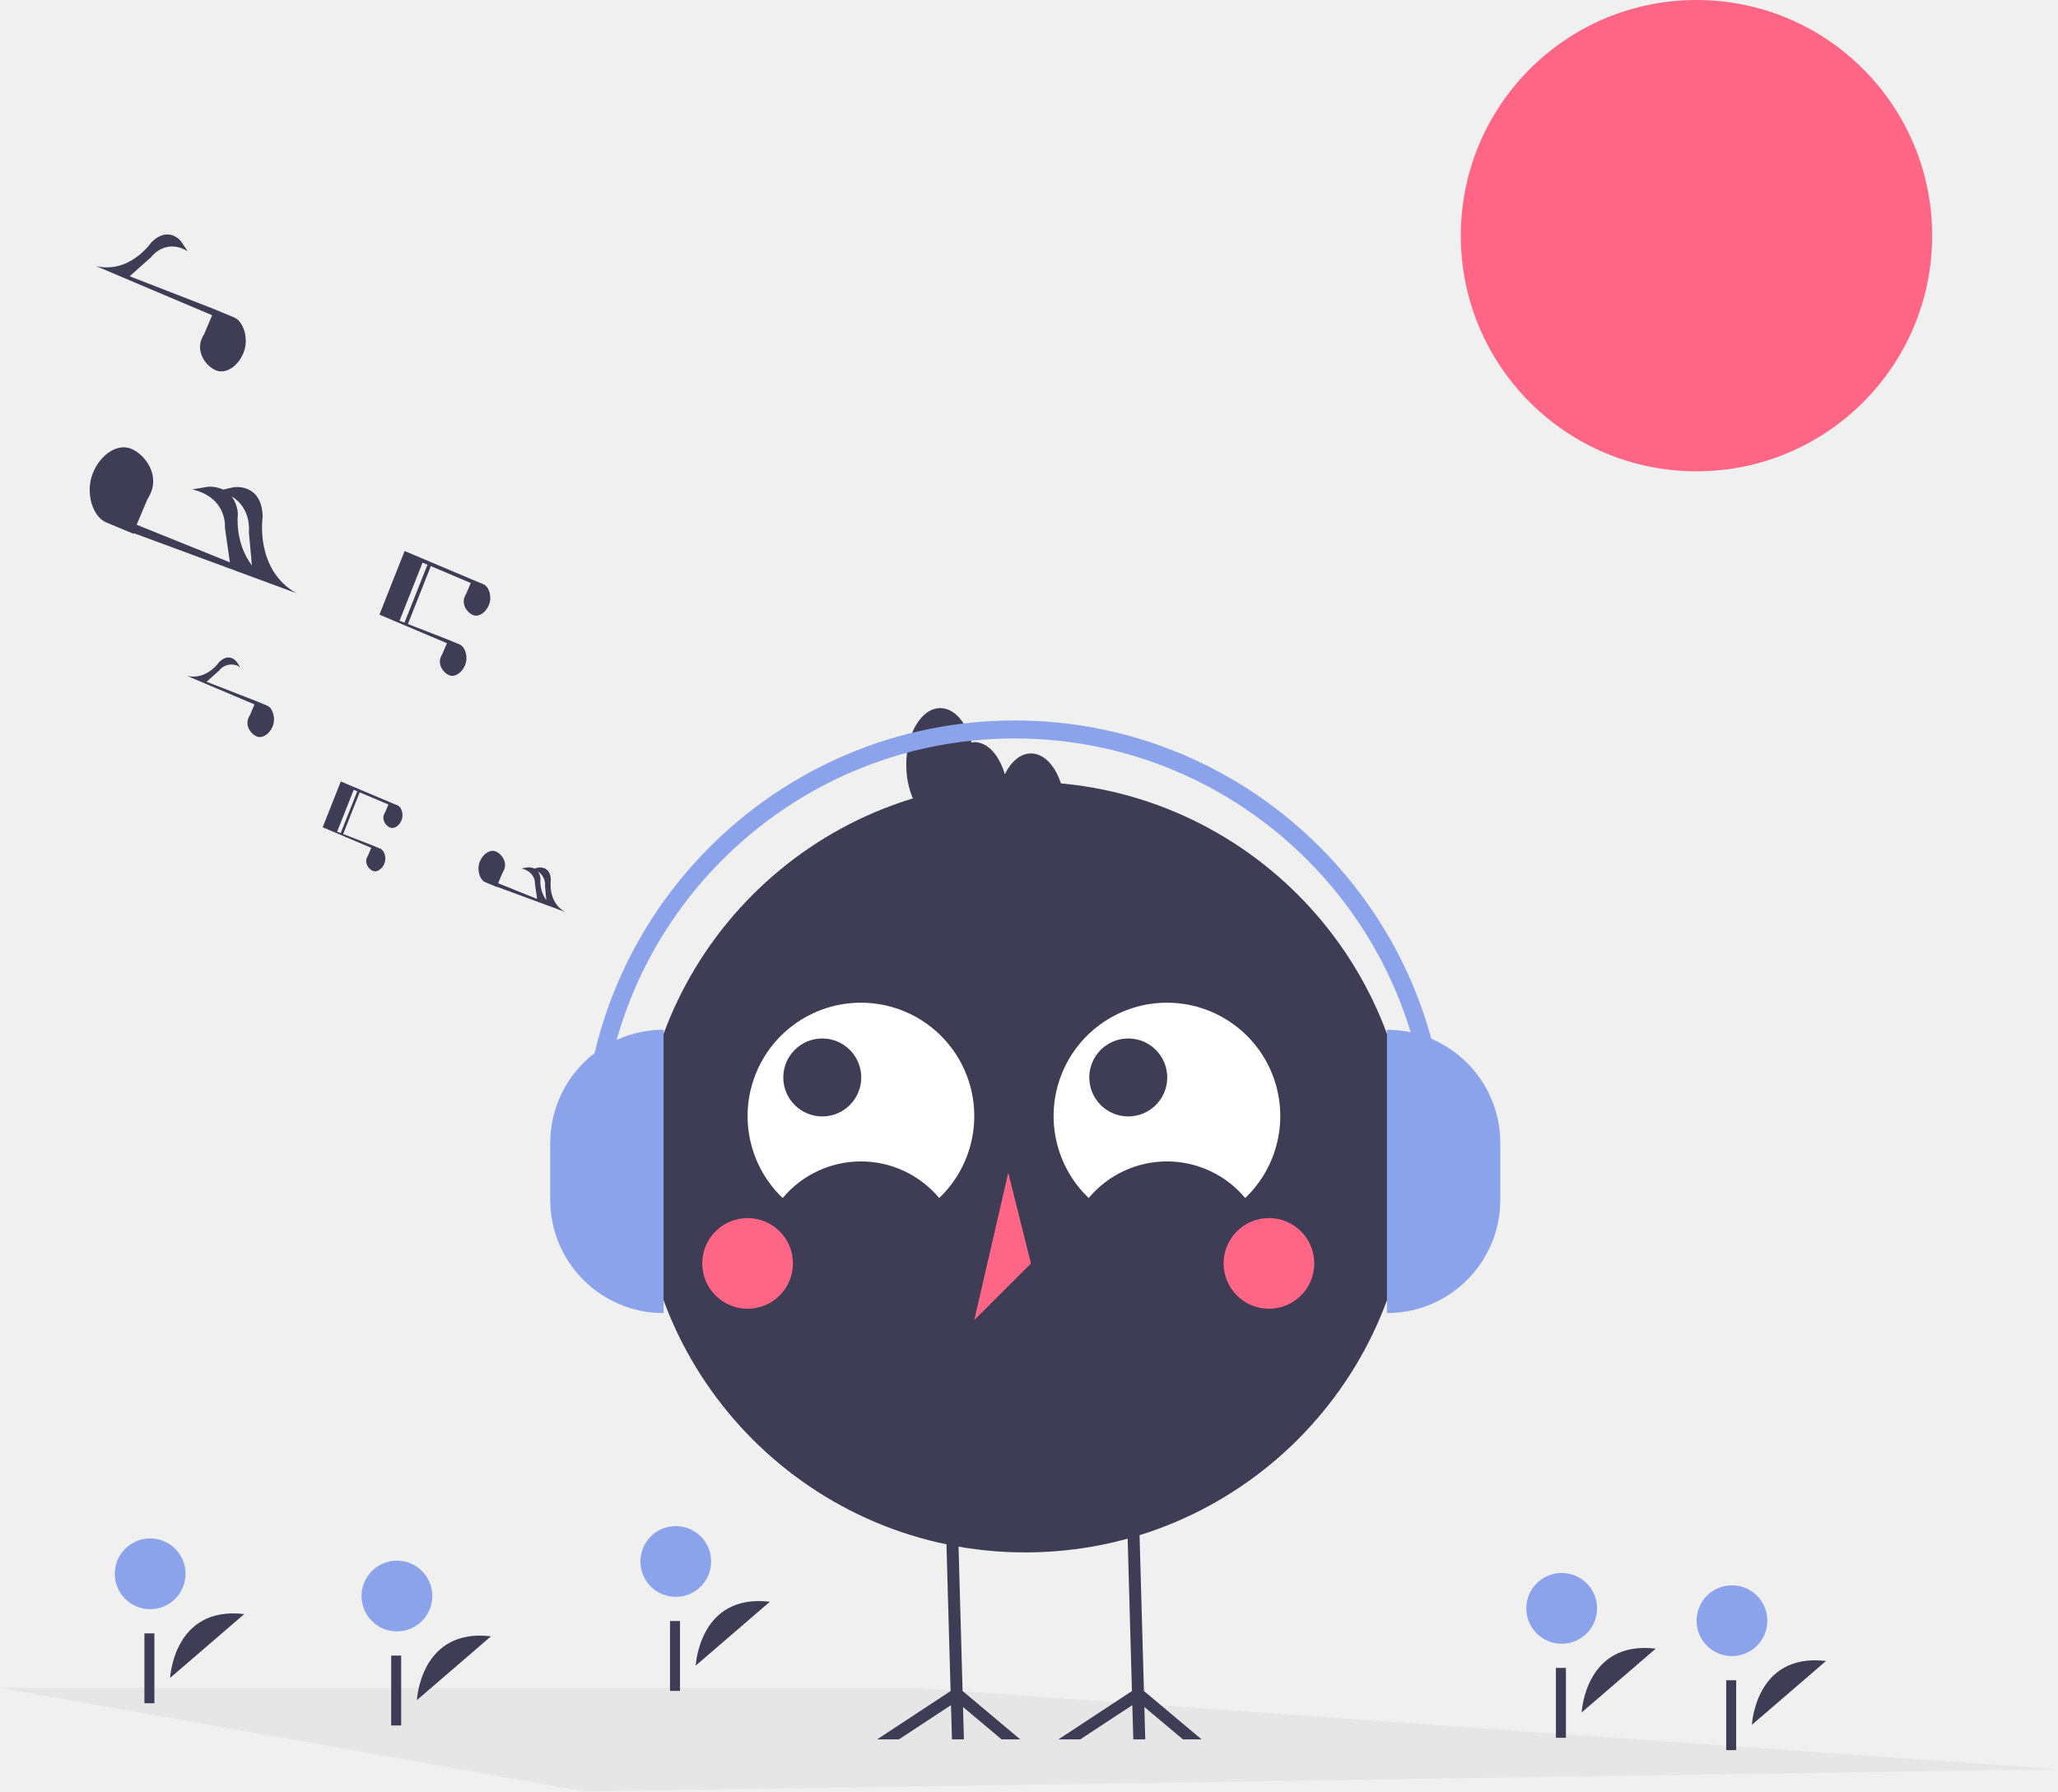
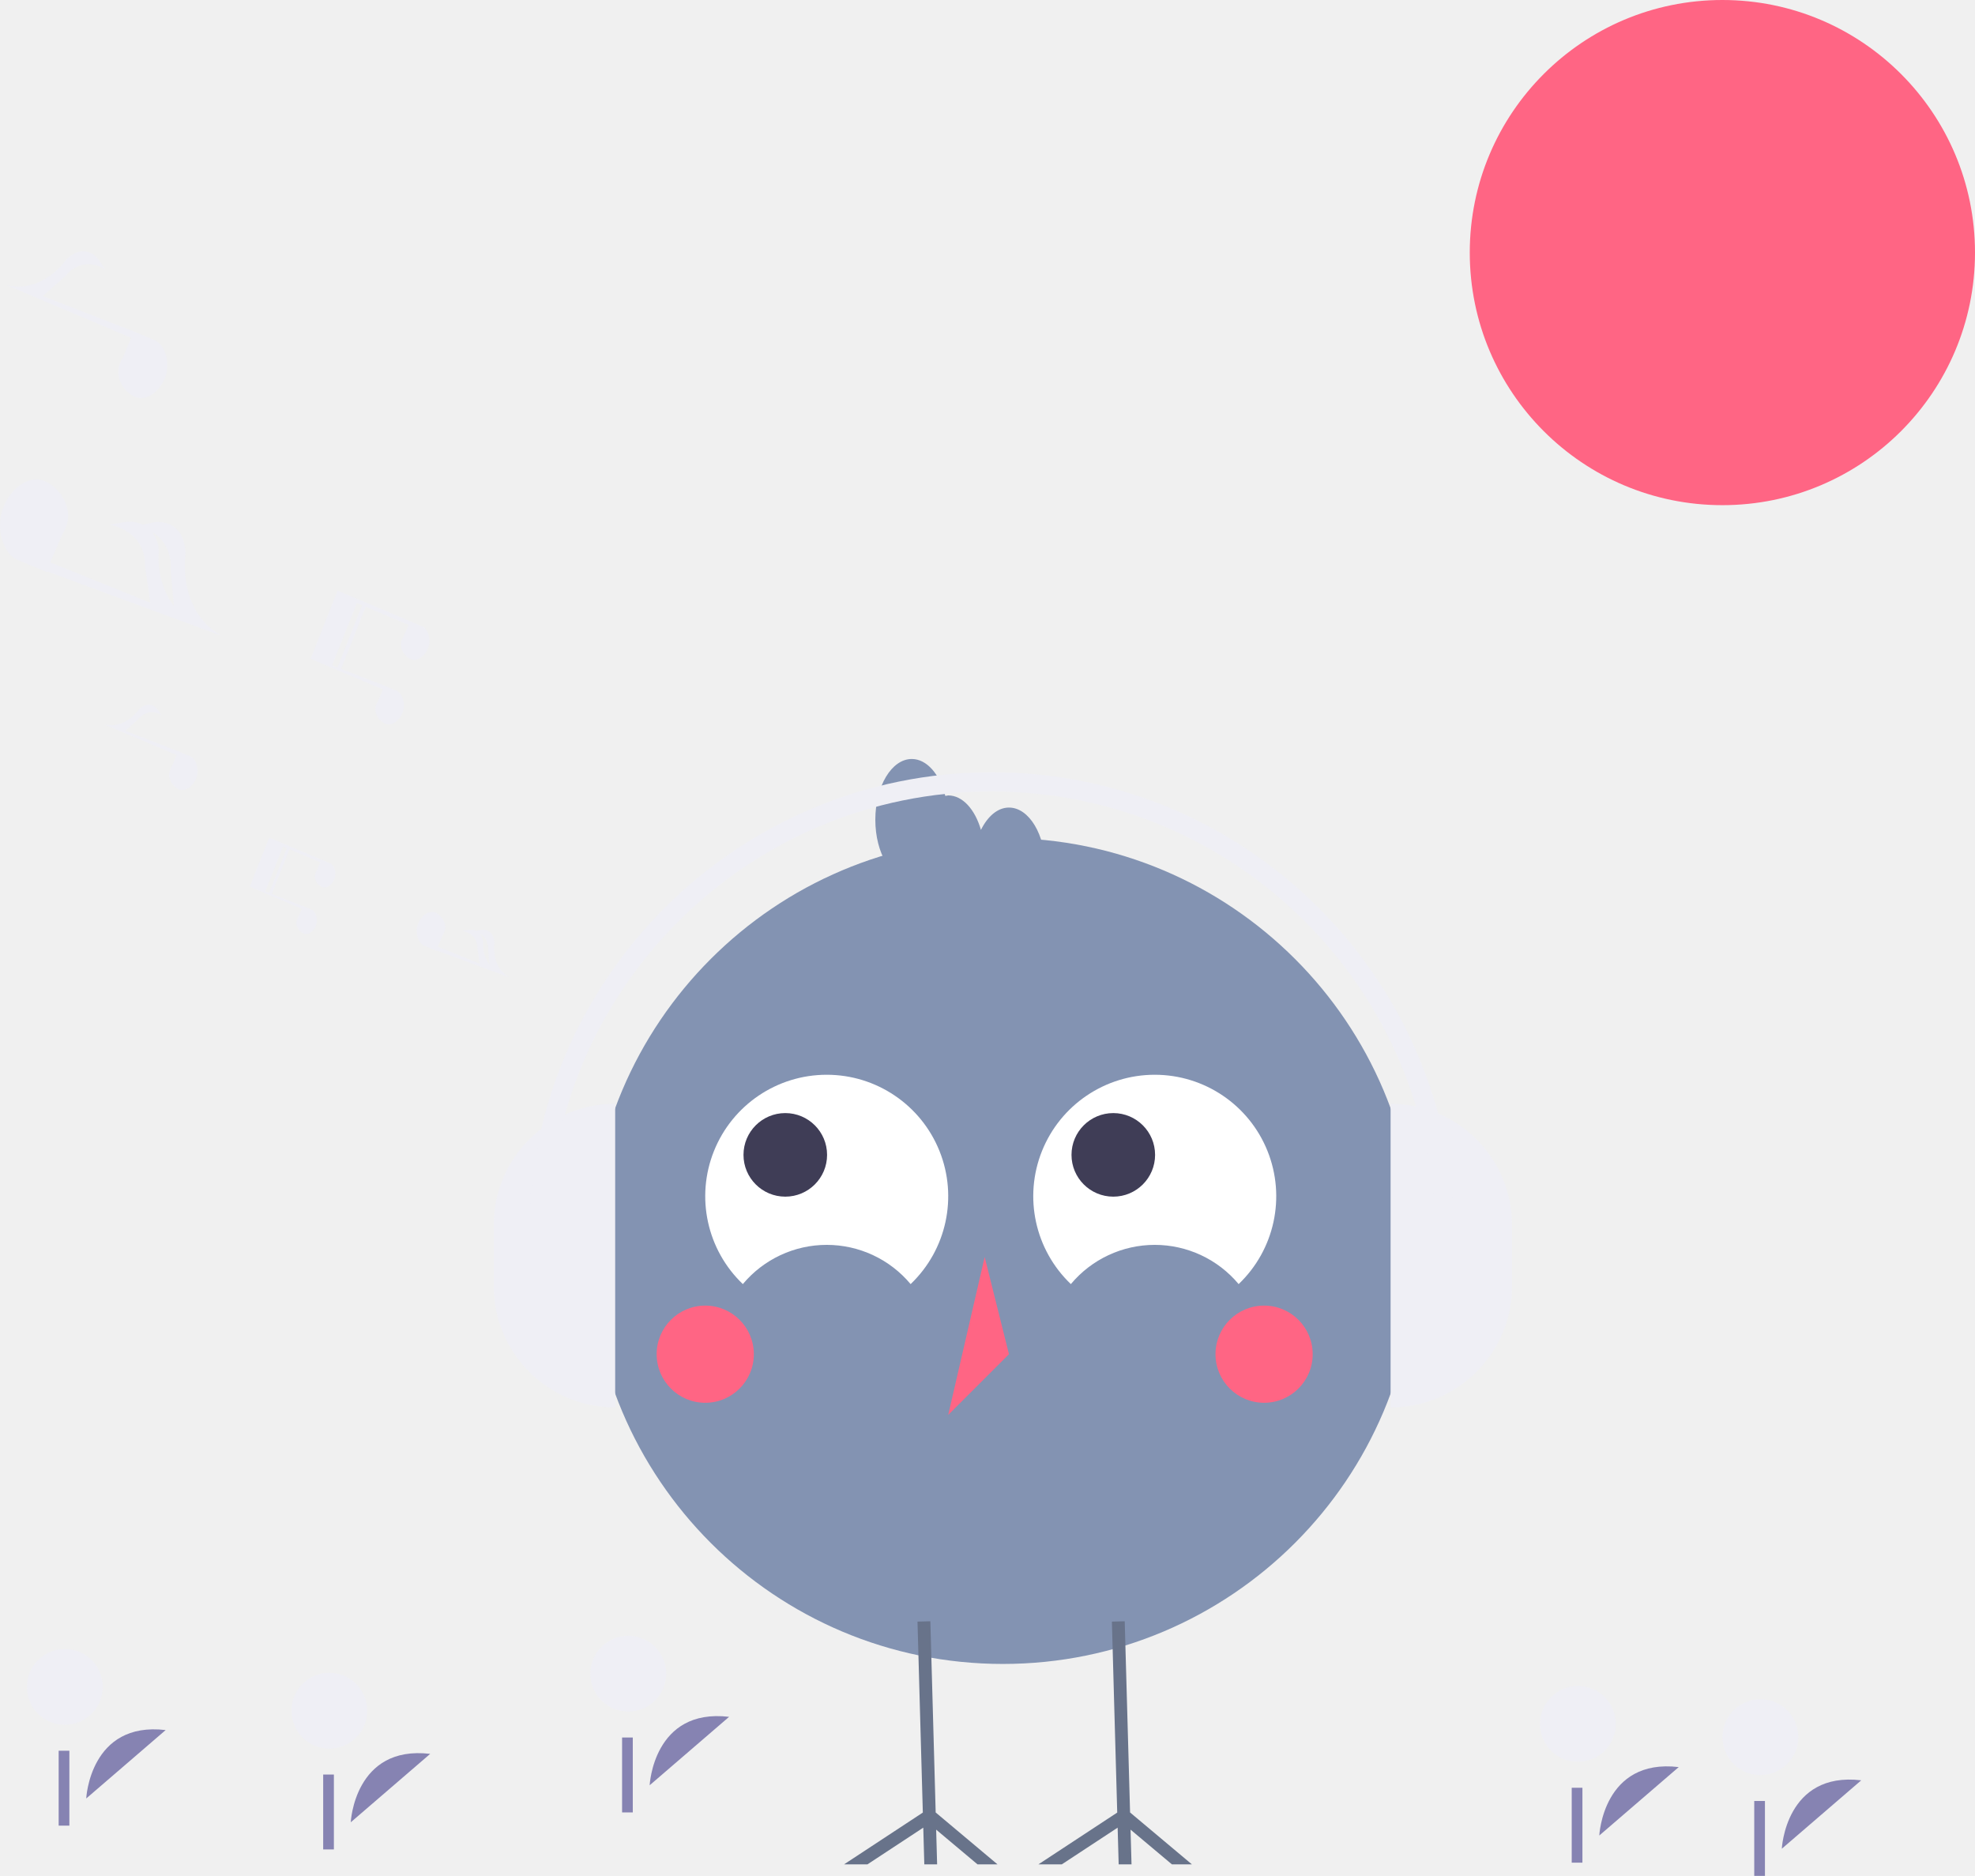
- <svg xmlns="http://www.w3.org/2000/svg" data-name="Layer 1" width="887.772" height="772.831" viewBox="0 0 887.772 772.831">
-   <polygon points="887.772 763.25 252.263 772.831 0 728.121 393.817 728.121 887.772 763.25" fill="#e6e6e6" />
-   <circle cx="731.822" cy="101.66" r="101.66" fill="#ff6584" />
-   <path d="M335.954,797.02s1.487-31.159,31.971-27.537" transform="translate(-156.1139 -63.58465)" fill="#3f3d56" />
-   <circle cx="171.227" cy="688.526" r="15.257" fill="#8aa3ea" />
-   <rect x="168.744" y="714.218" width="4.307" height="30.147" fill="#3f3d56" />
-   <path d="M838.401,802.342s1.487-31.159,31.971-27.537" transform="translate(-156.1139 -63.58465)" fill="#3f3d56" />
-   <circle cx="673.673" cy="693.849" r="15.257" fill="#8aa3ea" />
-   <rect x="671.191" y="719.541" width="4.307" height="30.147" fill="#3f3d56" />
-   <path d="M911.851,807.665s1.487-31.159,31.971-27.537" transform="translate(-156.1139 -63.58465)" fill="#3f3d56" />
-   <circle cx="747.124" cy="699.171" r="15.257" fill="#8aa3ea" />
-   <rect x="744.642" y="724.863" width="4.307" height="30.147" fill="#3f3d56" />
-   <path d="M456.243,782.116s1.487-31.159,31.971-27.537" transform="translate(-156.1139 -63.58465)" fill="#3f3d56" />
-   <circle cx="291.516" cy="673.623" r="15.257" fill="#8aa3ea" />
-   <rect x="289.033" y="699.315" width="4.307" height="30.147" fill="#3f3d56" />
-   <path d="M229.504,787.439s1.487-31.159,31.971-27.537" transform="translate(-156.1139 -63.58465)" fill="#3f3d56" />
-   <circle cx="64.776" cy="678.946" r="15.257" fill="#8aa3ea" />
-   <rect x="62.294" y="704.638" width="4.307" height="30.147" fill="#3f3d56" />
-   <circle cx="442.277" cy="503.482" r="166.228" fill="#3f3d56" />
-   <path d="M493.74,580.41a43.988,43.988,0,0,1,67.519,0,48.891,48.891,0,1,0-67.519,0Z" transform="translate(-156.1139 -63.58465)" fill="#fff" />
-   <path d="M625.745,580.41a43.988,43.988,0,0,1,67.519,0,48.891,48.891,0,1,0-67.519,0Z" transform="translate(-156.1139 -63.58465)" fill="#fff" />
-   <circle cx="354.707" cy="464.814" r="16.818" fill="#3f3d56" />
-   <circle cx="486.707" cy="464.814" r="16.818" fill="#3f3d56" />
-   <circle cx="322.495" cy="545.039" r="19.556" fill="#ff6584" />
-   <circle cx="547.392" cy="545.039" r="19.556" fill="#ff6584" />
-   <polygon points="434.943 505.926 420.276 569.484 444.721 545.039 434.943 505.926" fill="#ff6584" />
-   <polygon points="510.307 750.38 493.655 736.404 494.043 750.38 488.871 750.38 488.458 735.602 465.975 750.38 456.563 750.38 488.29 729.526 487.061 685.737 486.143 652.666 491.302 652.524 492.233 685.737 493.461 729.487 518.348 750.38 510.307 750.38" fill="#3f3d56" />
-   <polygon points="432.076 750.38 415.424 736.404 415.812 750.38 410.654 750.38 410.24 735.602 387.757 750.38 378.345 750.38 410.059 729.526 408.831 685.737 407.913 652.666 413.084 652.524 414.015 685.737 415.23 729.487 440.118 750.38 432.076 750.38" fill="#3f3d56" />
-   <path d="M600.835,388.616c-4.561,0-8.585,3.543-11.275,8.985-2.371-8.183-7.353-13.874-13.17-13.874a8.847,8.847,0,0,0-1.174.197c-2.236-8.737-7.434-14.864-13.493-14.864-8.101,0-14.667,10.945-14.667,24.445s6.567,24.445,14.667,24.445a8.847,8.847,0,0,0,1.174-.197c2.236,8.737,7.434,14.864,13.493,14.864,4.561,0,8.585-3.543,11.275-8.985,2.371,8.183,7.353,13.874,13.17,13.874,8.101,0,14.667-10.945,14.667-24.445S608.936,388.616,600.835,388.616Z" transform="translate(-156.1139 -63.58465)" fill="#3f3d56" />
-   <path d="M393.474,507.833h0a48.891,48.891,0,0,1,48.891,48.891v24.445a48.891,48.891,0,0,1-48.891,48.891h0a0,0,0,0,1,0,0V507.833A0,0,0,0,1,393.474,507.833Z" transform="translate(679.7238 1074.308) rotate(180)" fill="#8aa3ea" />
-   <path d="M598.303,444.248h0A48.891,48.891,0,0,1,647.194,493.139v24.445a48.891,48.891,0,0,1-48.891,48.891h0a0,0,0,0,1,0,0V444.248A0,0,0,0,1,598.303,444.248Z" fill="#8aa3ea" />
-   <path d="M780.037,560.565H772.279c0-98.377-80.036-178.414-178.414-178.414-98.377,0-178.414,80.036-178.414,178.414H407.695c0-102.655,83.516-186.171,186.171-186.171C696.521,374.394,780.037,457.91,780.037,560.565Z" transform="translate(-156.1139 -63.58465)" fill="#8aa3ea" />
-   <polygon points="131.69 367.997 131.69 367.997 131.69 367.997 131.69 367.997" fill="#3f3d56" />
-   <path d="M327.661,411.058l.001-.003-3.644-1.518-15.377-6.5-5.512-2.33-.423,1.068h0l-7.404,18.694L316.14,429.288l.109.099-1.404,3.311a5.862,5.862,0,0,0-.49.955c-.984,2.484.874,4.954,2.63,5.649s3.977-.754,4.961-3.237c.97-2.45.022-5.562-1.689-6.314l.002-.003-3.644-1.518-12.467-4.846,7.123-17.985-1.056-.418-7.126,17.992-1.542-.599,7.154-18.062.188.08,14.654,6.202.109.099-1.404,3.311a5.851,5.851,0,0,0-.49.955c-.984,2.484.874,4.954,2.63,5.649s3.977-.754,4.961-3.237C330.321,414.922,329.372,411.81,327.661,411.058Z" transform="translate(-156.1139 -63.58465)" fill="#3f3d56" />
-   <path d="M399.781,456.952c-7.564-4.325-6.05-13.815-6.05-13.815-.19-6.165-5.284-5.293-5.284-5.293l-1.854.423a5.629,5.629,0,0,0-2.757-.51l-2.82.475c6.421,1.509,5.894,6.881,5.894,6.881l.9,6.281-16.826-6.788,1.932-4.555a8.129,8.129,0,0,0,.68-1.327c1.366-3.449-1.214-6.881-3.653-7.846-2.439-.966-5.524,1.047-6.89,4.496-1.347,3.402-.03,7.725,2.346,8.769l-.002.004,5.062,2.108.038-.119Zm-8.544-11.036.54,6.012a13.867,13.867,0,0,1-2.526-9.207,5.823,5.823,0,0,0-1.127-3.225A6.831,6.831,0,0,1,391.237,445.916Z" transform="translate(-156.1139 -63.58465)" fill="#3f3d56" />
-   <path d="M271.433,368.041l.002-.004-5.062-2.108-21.154-8.223,5.339-4.75a6.744,6.744,0,0,1,9.217-1.51l-1.657-2.462s-3.115-4.124-7.475.239c0,0-5.395,7.953-13.869,5.926l28.94,12.249.152.138-1.95,4.598a8.124,8.124,0,0,0-.68,1.327c-1.366,3.449,1.214,6.88,3.653,7.846s5.524-1.047,6.89-4.496C275.127,373.407,273.81,369.085,271.433,368.041Z" transform="translate(-156.1139 -63.58465)" fill="#3f3d56" />
-   <path d="M348.88,341.126l-1.95,4.598a8.132,8.132,0,0,0-.68,1.327c-1.366,3.449,1.214,6.88,3.653,7.846s5.524-1.047,6.89-4.496c1.348-3.402.031-7.725-2.346-8.769l.002-.004-5.062-2.108-17.315-6.731,9.893-24.98-1.466-.581-9.897,24.989-2.141-.832,9.936-25.087.262.111,20.353,8.614.152.138L357.213,319.76a8.137,8.137,0,0,0-.68,1.327c-1.366,3.449,1.214,6.881,3.653,7.847s5.524-1.047,6.89-4.497c1.348-3.402.031-7.725-2.346-8.769l.002-.004-5.062-2.108L338.985,304.812h0l-.001-0-.671-.284-7.655-3.236-10.871,27.447,28.94,12.249Zm-18.809-38.351Z" transform="translate(-156.1139 -63.58465)" fill="#3f3d56" />
-   <path d="M257.167,200.556l.004-.007-8.713-3.629-36.416-14.156,9.191-8.177s6.114-8.483,15.866-2.599l-2.852-4.239s-5.362-7.099-12.868.412c0,0-9.287,13.691-23.874,10.201l49.819,21.086.262.237-3.357,7.916a14.005,14.005,0,0,0-1.171,2.285c-2.352,5.938,2.09,11.844,6.289,13.507s9.509-1.803,11.861-7.74C263.526,209.795,261.259,202.354,257.167,200.556Z" transform="translate(-156.1139 -63.58465)" fill="#3f3d56" />
-   <path d="M283.907,319.47c-18.085-10.34-14.466-33.03-14.466-33.03-.455-14.741-12.634-12.654-12.634-12.654l-4.432,1.011a13.458,13.458,0,0,0-6.591-1.219l-6.742,1.135c15.353,3.607,14.092,16.451,14.092,16.451l2.151,15.017-40.229-16.229,4.619-10.891a19.451,19.451,0,0,0,1.627-3.173c3.266-8.247-2.903-16.451-8.735-18.76s-13.207,2.504-16.474,10.751c-3.222,8.135-.073,18.469,5.61,20.966l-.005.01,12.102,5.04.09-.285Zm-20.429-26.386,1.295,14.424c-7.596-10.083-6.043-22.062-6.043-22.062a13.925,13.925,0,0,0-2.694-7.711C264.761,282.956,263.478,293.084,263.478,293.084Z" transform="translate(-156.1139 -63.58465)" fill="#3f3d56" />
+ <svg xmlns="http://www.w3.org/2000/svg" width="794.796" height="755.01" viewBox="0 0 794.796 755.01">
+   <defs>
+     <style>
+       .cls-1 {
+         fill: #ff6584;
+       }
+ 
+       .cls-2 {
+         fill: #8683b2;
+       }
+ 
+       .cls-3 {
+         fill: #efeff5;
+       }
+ 
+       .cls-4 {
+         fill: #8393b2;
+       }
+ 
+       .cls-5 {
+         fill: #fff;
+       }
+ 
+       .cls-6 {
+         fill: #3f3d56;
+       }
+ 
+       .cls-7 {
+         fill: #68738a;
+       }
+     </style>
+   </defs>
+   <g id="happy-music" transform="translate(-38.686)">
+     <circle id="Ellipse_1" data-name="Ellipse 1" class="cls-1" cx="101.66" cy="101.66" r="101.66" transform="translate(630.162 0)" />
+     <path id="Path_2" data-name="Path 2" class="cls-2" d="M335.954,797.02s1.487-31.159,31.971-27.537" transform="translate(-156.114 -63.585)" />
+     <circle id="Ellipse_2" data-name="Ellipse 2" class="cls-3" cx="15.257" cy="15.257" r="15.257" transform="translate(155.97 673.269)" />
+     <rect id="Rectangle_1" data-name="Rectangle 1" class="cls-2" width="4.307" height="30.147" transform="translate(168.744 714.218)" />
+     <path id="Path_3" data-name="Path 3" class="cls-2" d="M838.4,802.342s1.487-31.159,31.971-27.537" transform="translate(-156.114 -63.585)" />
+     <circle id="Ellipse_3" data-name="Ellipse 3" class="cls-3" cx="15.257" cy="15.257" r="15.257" transform="translate(658.416 678.592)" />
+     <rect id="Rectangle_2" data-name="Rectangle 2" class="cls-2" width="4.307" height="30.147" transform="translate(671.191 719.541)" />
+     <path id="Path_4" data-name="Path 4" class="cls-2" d="M911.851,807.665s1.487-31.159,31.971-27.537" transform="translate(-156.114 -63.585)" />
+     <circle id="Ellipse_4" data-name="Ellipse 4" class="cls-3" cx="15.257" cy="15.257" r="15.257" transform="translate(731.867 683.914)" />
+     <rect id="Rectangle_3" data-name="Rectangle 3" class="cls-2" width="4.307" height="30.147" transform="translate(744.642 724.863)" />
+     <path id="Path_5" data-name="Path 5" class="cls-2" d="M456.243,782.116s1.487-31.159,31.971-27.537" transform="translate(-156.114 -63.585)" />
+     <circle id="Ellipse_5" data-name="Ellipse 5" class="cls-3" cx="15.257" cy="15.257" r="15.257" transform="translate(276.259 658.366)" />
+     <rect id="Rectangle_4" data-name="Rectangle 4" class="cls-2" width="4.307" height="30.147" transform="translate(289.033 699.315)" />
+     <path id="Path_6" data-name="Path 6" class="cls-2" d="M229.5,787.439s1.487-31.159,31.971-27.537" transform="translate(-156.114 -63.585)" />
+     <circle id="Ellipse_6" data-name="Ellipse 6" class="cls-3" cx="15.257" cy="15.257" r="15.257" transform="translate(49.519 663.689)" />
+     <rect id="Rectangle_5" data-name="Rectangle 5" class="cls-2" width="4.307" height="30.147" transform="translate(62.294 704.638)" />
+     <circle id="Ellipse_7" data-name="Ellipse 7" class="cls-4" cx="166.228" cy="166.228" r="166.228" transform="translate(276.049 337.254)" />
+     <path id="Path_7" data-name="Path 7" class="cls-5" d="M493.74,580.41a43.988,43.988,0,0,1,67.519,0,48.891,48.891,0,1,0-67.519,0Z" transform="translate(-156.114 -63.585)" />
+     <path id="Path_8" data-name="Path 8" class="cls-5" d="M625.745,580.41a43.988,43.988,0,0,1,67.519,0,48.891,48.891,0,1,0-67.519,0Z" transform="translate(-156.114 -63.585)" />
+     <circle id="Ellipse_8" data-name="Ellipse 8" class="cls-6" cx="16.818" cy="16.818" r="16.818" transform="translate(337.889 447.996)" />
+     <circle id="Ellipse_9" data-name="Ellipse 9" class="cls-6" cx="16.818" cy="16.818" r="16.818" transform="translate(469.889 447.996)" />
+     <circle id="Ellipse_10" data-name="Ellipse 10" class="cls-1" cx="19.556" cy="19.556" r="19.556" transform="translate(302.939 525.483)" />
+     <circle id="Ellipse_11" data-name="Ellipse 11" class="cls-1" cx="19.556" cy="19.556" r="19.556" transform="translate(527.836 525.483)" />
+     <path id="Path_9" data-name="Path 9" class="cls-1" d="M434.943,505.926l-14.667,63.558,24.445-24.445Z" />
+     <path id="Path_10" data-name="Path 10" class="cls-7" d="M510.307,750.38,493.655,736.4l.388,13.976h-5.172l-.413-14.778L465.975,750.38h-9.412l31.727-20.854-1.229-43.789-.918-33.071,5.159-.142.931,33.213,1.228,43.75,24.887,20.893Z" />
+     <path id="Path_11" data-name="Path 11" class="cls-7" d="M432.076,750.38,415.424,736.4l.388,13.976h-5.158L410.24,735.6,387.757,750.38h-9.412l31.714-20.854-1.228-43.789-.918-33.071,5.171-.142.931,33.213,1.215,43.75,24.888,20.893Z" />
+     <path id="Path_12" data-name="Path 12" class="cls-4" d="M600.835,388.616c-4.561,0-8.585,3.543-11.275,8.985-2.371-8.183-7.353-13.874-13.17-13.874a8.847,8.847,0,0,0-1.174.2c-2.236-8.737-7.434-14.864-13.493-14.864-8.1,0-14.667,10.945-14.667,24.445s6.567,24.445,14.667,24.445a8.847,8.847,0,0,0,1.174-.2c2.236,8.737,7.434,14.864,13.493,14.864,4.561,0,8.585-3.543,11.275-8.985,2.371,8.183,7.353,13.874,13.17,13.874,8.1,0,14.667-10.945,14.667-24.445S608.936,388.616,600.835,388.616Z" transform="translate(-156.114 -63.585)" />
+     <path id="Path_13" data-name="Path 13" class="cls-3" d="M393.474,507.833h0a48.891,48.891,0,0,1,48.891,48.891v24.445a48.891,48.891,0,0,1-48.891,48.891h0Z" transform="translate(679.724 1074.308) rotate(180)" />
+     <path id="Path_14" data-name="Path 14" class="cls-3" d="M598.3,444.248h0a48.891,48.891,0,0,1,48.891,48.891v24.445A48.89,48.89,0,0,1,598.3,566.475h0V444.248Z" />
+     <path id="Path_15" data-name="Path 15" class="cls-3" d="M780.037,560.565h-7.758c0-98.377-80.036-178.414-178.414-178.414S415.451,462.187,415.451,560.565H407.7c0-102.655,83.516-186.171,186.171-186.171S780.037,457.91,780.037,560.565Z" transform="translate(-156.114 -63.585)" />
+     <path id="Path_16" data-name="Path 16" class="cls-6" d="M131.69,368Z" />
+     <path id="Path_17" data-name="Path 17" class="cls-3" d="M327.661,411.058v0l-3.644-1.518-15.376-6.5-5.512-2.33-.423,1.068h0l-7.4,18.694,20.837,8.819.109.1-1.4,3.311a5.863,5.863,0,0,0-.49.955c-.984,2.484.874,4.954,2.63,5.649s3.977-.754,4.961-3.237c.97-2.45.022-5.562-1.689-6.314v0l-3.644-1.518-12.467-4.846,7.123-17.985-1.056-.418-7.126,17.992-1.542-.6,7.154-18.062.188.08,14.654,6.2.109.1-1.4,3.311a5.852,5.852,0,0,0-.49.955c-.984,2.484.874,4.954,2.63,5.649s3.977-.754,4.961-3.237C330.321,414.922,329.372,411.81,327.661,411.058Z" transform="translate(-156.114 -63.585)" />
+     <path id="Path_18" data-name="Path 18" class="cls-3" d="M399.781,456.952c-7.564-4.325-6.05-13.815-6.05-13.815-.19-6.165-5.284-5.293-5.284-5.293l-1.854.423a5.629,5.629,0,0,0-2.757-.51l-2.82.475c6.421,1.509,5.894,6.881,5.894,6.881l.9,6.281-16.826-6.788,1.932-4.555a8.13,8.13,0,0,0,.68-1.327c1.366-3.449-1.214-6.881-3.653-7.846s-5.524,1.047-6.89,4.5c-1.347,3.4-.03,7.725,2.346,8.769l0,0,5.062,2.108.038-.119Zm-8.544-11.036.54,6.012a13.866,13.866,0,0,1-2.526-9.207,5.823,5.823,0,0,0-1.127-3.225,6.831,6.831,0,0,1,3.114,6.42Z" transform="translate(-156.114 -63.585)" />
+     <path id="Path_19" data-name="Path 19" class="cls-3" d="M271.433,368.04l0,0-5.062-2.108L245.219,357.7l5.339-4.75a6.744,6.744,0,0,1,9.217-1.51l-1.657-2.463s-3.115-4.124-7.475.239c0,0-5.395,7.953-13.869,5.926l28.94,12.249.152.138-1.95,4.6a8.123,8.123,0,0,0-.68,1.327c-1.366,3.449,1.214,6.88,3.653,7.846s5.524-1.047,6.89-4.5C275.127,373.407,273.81,369.085,271.433,368.04Z" transform="translate(-156.114 -63.585)" />
+     <path id="Path_20" data-name="Path 20" class="cls-3" d="M348.88,341.126l-1.95,4.6a8.131,8.131,0,0,0-.68,1.327c-1.366,3.449,1.214,6.88,3.653,7.846s5.524-1.047,6.89-4.5c1.348-3.4.031-7.725-2.346-8.769l0,0-5.062-2.108-17.315-6.731,9.893-24.98-1.466-.581-9.9,24.989-2.141-.832L338.4,306.3l.262.111,20.353,8.614.152.138-1.95,4.6a8.14,8.14,0,0,0-.68,1.327c-1.366,3.449,1.214,6.881,3.653,7.847s5.524-1.047,6.89-4.5c1.348-3.4.031-7.725-2.346-8.769l0,0-5.062-2.108-20.685-8.744h0l-.671-.284-7.655-3.236-10.871,27.447,28.94,12.249ZM330.071,302.775Z" transform="translate(-156.114 -63.585)" />
+     <path id="Path_21" data-name="Path 21" class="cls-3" d="M257.167,200.556l0-.007-8.713-3.629-36.416-14.156,9.191-8.177s6.114-8.483,15.866-2.6l-2.852-4.239s-5.362-7.1-12.868.412c0,0-9.287,13.691-23.874,10.2l49.819,21.086.262.237-3.357,7.916a14.006,14.006,0,0,0-1.171,2.285c-2.352,5.938,2.09,11.844,6.289,13.507s9.509-1.8,11.861-7.74C263.526,209.795,261.259,202.354,257.167,200.556Z" transform="translate(-156.114 -63.585)" />
+     <path id="Path_22" data-name="Path 22" class="cls-3" d="M283.907,319.47c-18.085-10.34-14.466-33.03-14.466-33.03-.455-14.741-12.634-12.654-12.634-12.654l-4.432,1.011a13.458,13.458,0,0,0-6.591-1.219l-6.743,1.135c15.353,3.607,14.092,16.451,14.092,16.451l2.151,15.017-40.229-16.229,4.619-10.891a19.452,19.452,0,0,0,1.627-3.173c3.266-8.247-2.9-16.451-8.735-18.76s-13.208,2.5-16.474,10.751c-3.222,8.135-.073,18.469,5.61,20.966l0,.01,12.1,5.04.09-.285Zm-20.429-26.386,1.295,14.424c-7.6-10.083-6.043-22.062-6.043-22.062a13.925,13.925,0,0,0-2.694-7.711c8.726,5.222,7.443,15.35,7.443,15.35Z" transform="translate(-156.114 -63.585)" />
+   </g>
</svg>
